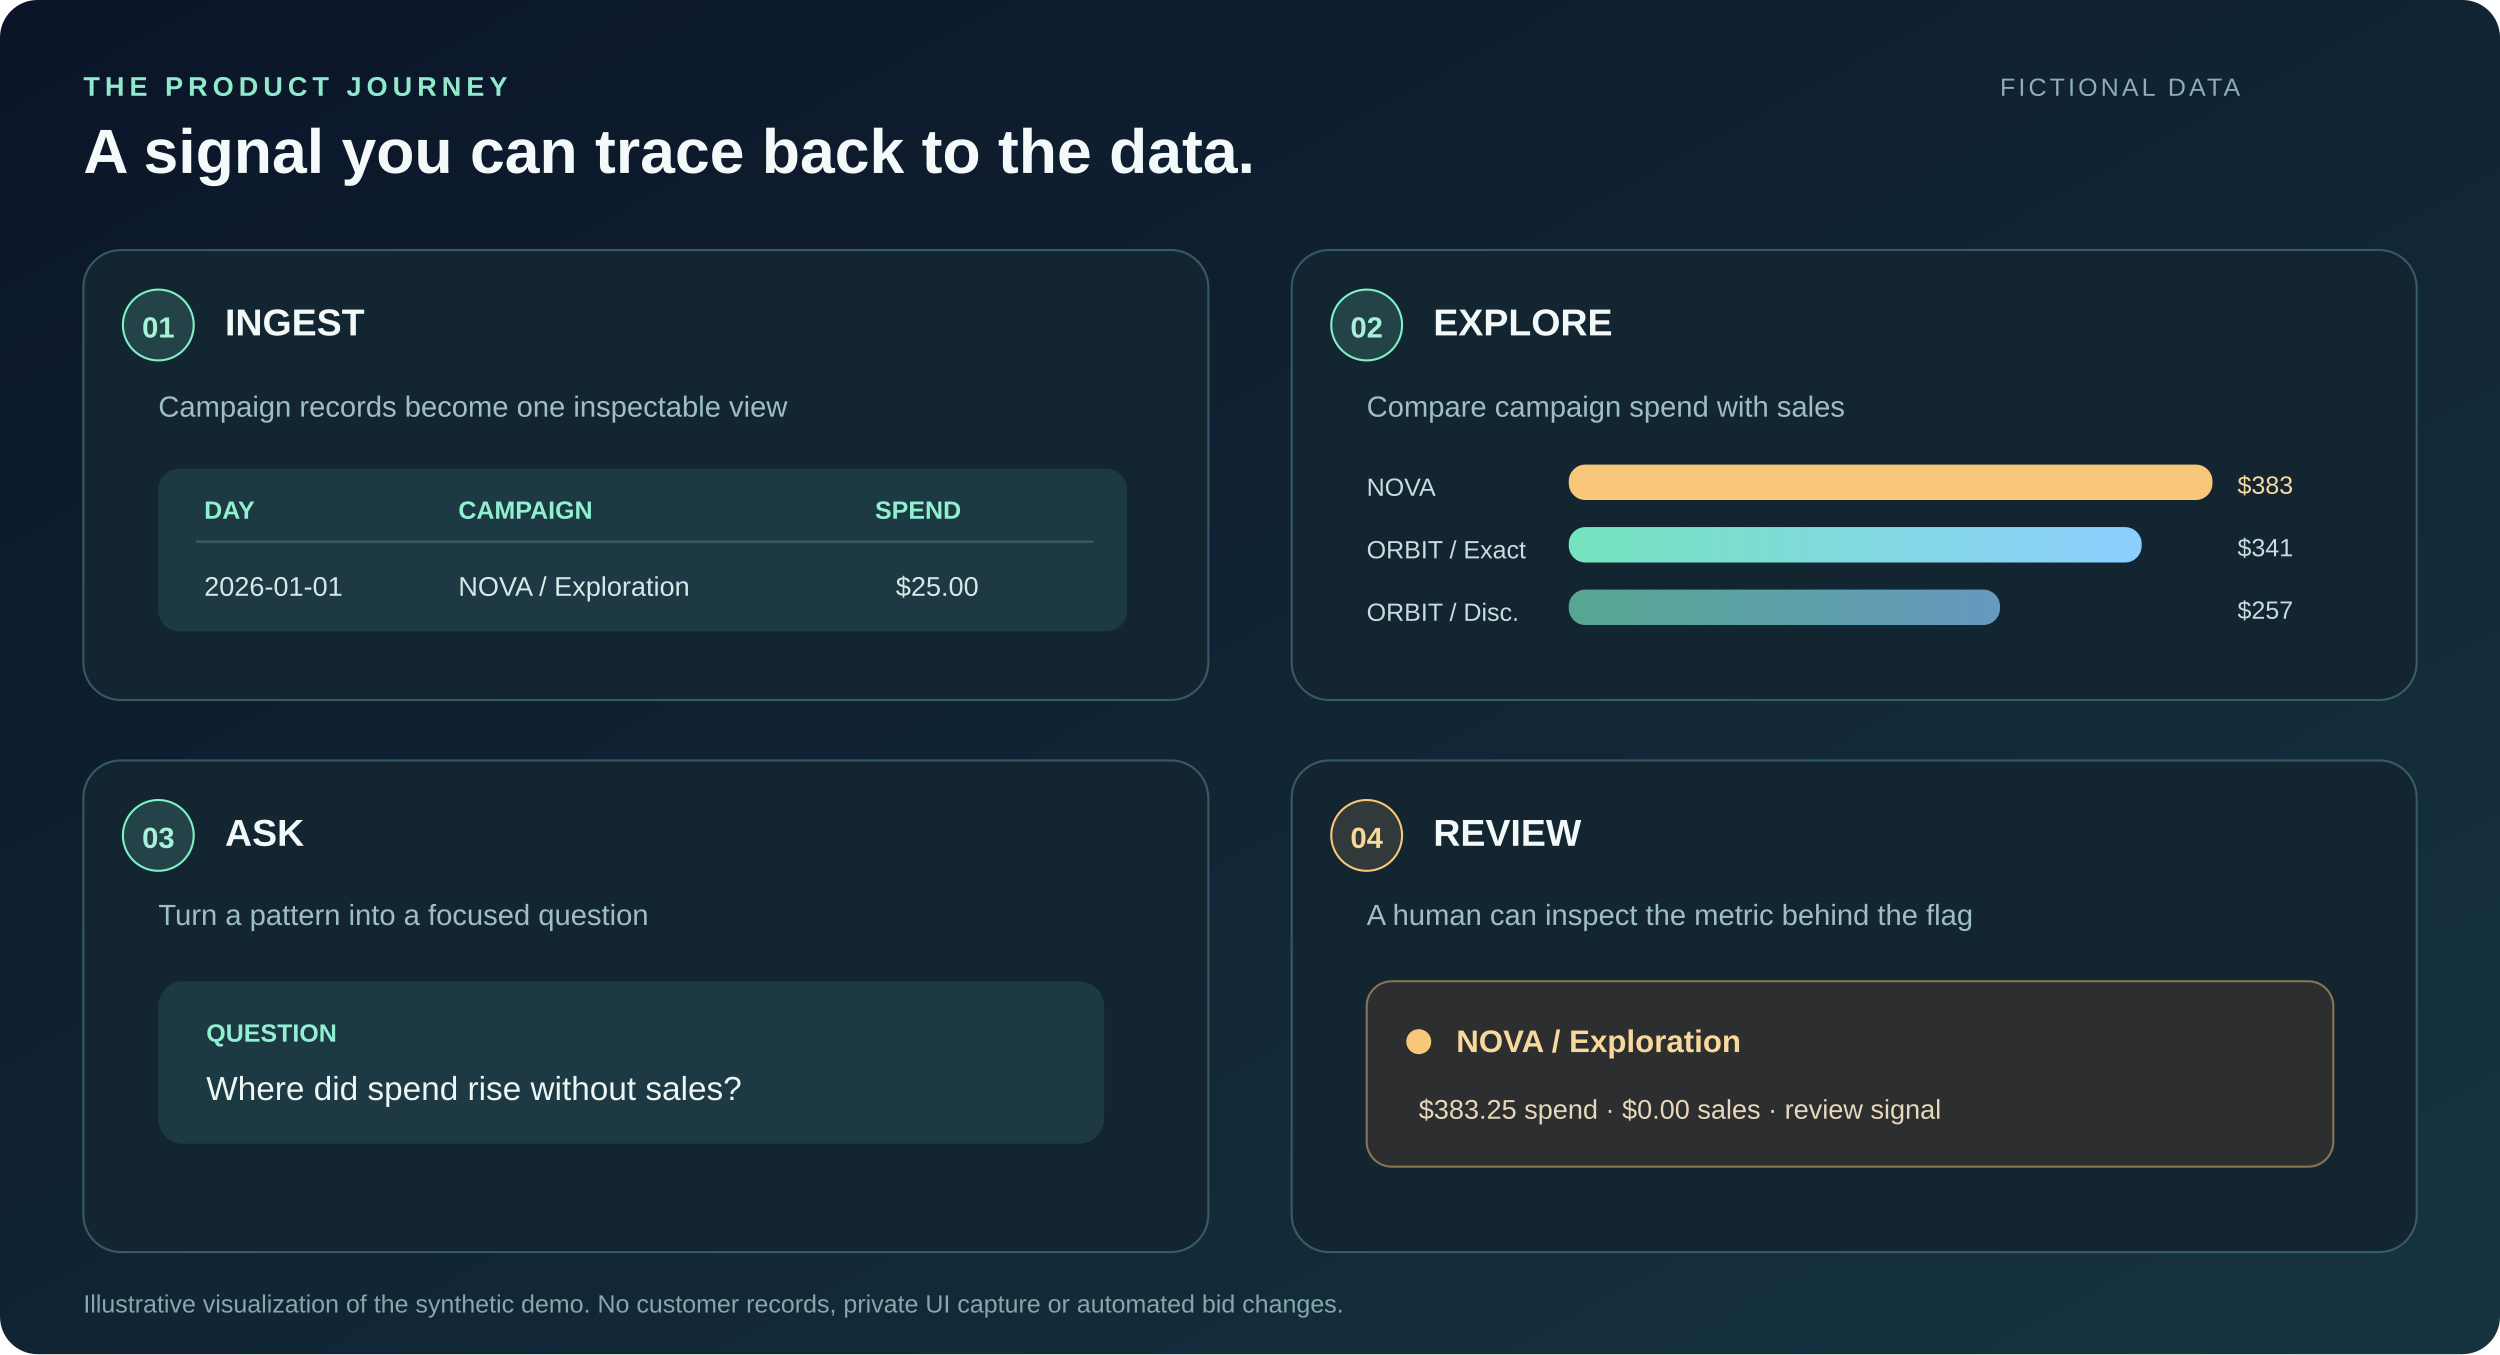
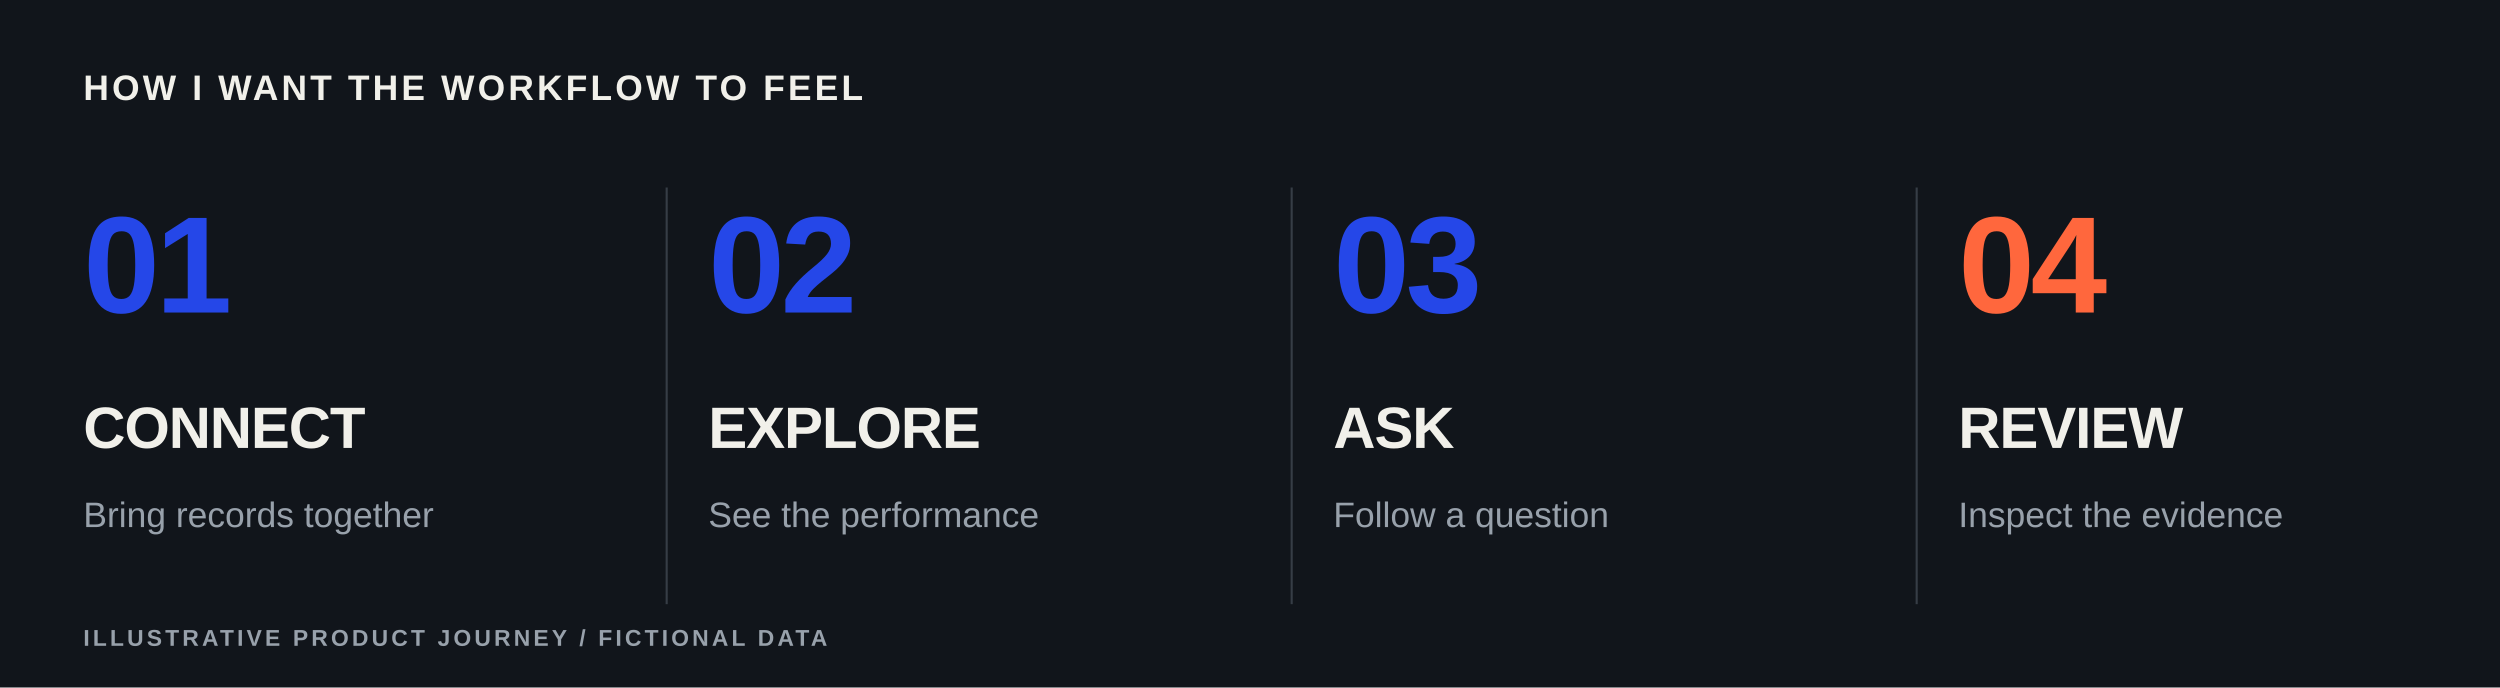
- <svg xmlns="http://www.w3.org/2000/svg" width="1200" height="650" viewBox="0 0 1200 650" role="img" aria-labelledby="title desc">
-   <defs>
-     <linearGradient id="bg" x2="1" y2="1">
-       <stop stop-color="#0B1428" />
-       <stop offset="1" stop-color="#163440" />
-     </linearGradient>
-     <linearGradient id="mint" x2="1">
-       <stop stop-color="#75E3BD" />
-       <stop offset="1" stop-color="#8CCEFF" />
-     </linearGradient>
-   </defs>
-   <rect width="1200" height="650" rx="18" fill="url(#bg)" />
-   <text x="40" y="46" fill="#8FEACB" font-family="Arial,sans-serif" font-size="13" font-weight="700" letter-spacing="2.4">THE PRODUCT JOURNEY</text>
-   <text x="40" y="83" fill="#F4FAF9" font-family="Arial,sans-serif" font-size="30" font-weight="700">A signal you can trace back to the data.</text>
-   <text x="960" y="46" fill="#8DAEB4" font-family="Arial,sans-serif" font-size="12" letter-spacing="1.5">FICTIONAL DATA</text>
-   <g font-family="Arial,sans-serif">
-     <rect x="40" y="120" width="540" height="216" rx="18" fill="#142532" stroke="#4B7980" stroke-opacity=".65" />
-     <circle cx="76" cy="156" r="17" fill="#7EF2C5" fill-opacity=".15" stroke="#7EF2C5" />
-     <text x="76" y="162" text-anchor="middle" fill="#A7F2D7" font-size="14" font-weight="700">01</text>
-     <text x="108" y="161" fill="#F3F9F8" font-size="18" font-weight="700">INGEST</text>
-     <text x="76" y="200" fill="#9EBFC2" font-size="14">Campaign records become one inspectable view</text>
-     <rect x="76" y="225" width="465" height="78" rx="10" fill="#1D3943" />
-     <text x="98" y="249" fill="#90F0D0" font-size="12" font-weight="700">DAY</text>
-     <text x="220" y="249" fill="#90F0D0" font-size="12" font-weight="700">CAMPAIGN</text>
-     <text x="420" y="249" fill="#90F0D0" font-size="12" font-weight="700">SPEND</text>
-     <path d="M94 260 H525" stroke="#5D848A" stroke-opacity=".5" />
-     <text x="98" y="286" fill="#D6E9E8" font-size="13">2026-01-01</text>
-     <text x="220" y="286" fill="#D6E9E8" font-size="13">NOVA / Exploration</text>
-     <text x="430" y="286" fill="#D6E9E8" font-size="13">$25.00</text>
-     <rect x="620" y="120" width="540" height="216" rx="18" fill="#142532" stroke="#4B7980" stroke-opacity=".65" />
-     <circle cx="656" cy="156" r="17" fill="#7EF2C5" fill-opacity=".15" stroke="#7EF2C5" />
-     <text x="656" y="162" text-anchor="middle" fill="#A7F2D7" font-size="14" font-weight="700">02</text>
-     <text x="688" y="161" fill="#F3F9F8" font-size="18" font-weight="700">EXPLORE</text>
-     <text x="656" y="200" fill="#9EBFC2" font-size="14">Compare campaign spend with sales</text>
-     <text x="656" y="238" fill="#C8DDDF" font-size="12">NOVA</text>
-     <rect x="753" y="223" width="309" height="17" rx="8" fill="#F8C779" />
-     <text x="1074" y="237" fill="#F5D99F" font-size="12">$383</text>
-     <text x="656" y="268" fill="#C8DDDF" font-size="12">ORBIT / Exact</text>
-     <rect x="753" y="253" width="275" height="17" rx="8" fill="url(#mint)" />
-     <text x="1074" y="267" fill="#C8DDDF" font-size="12">$341</text>
-     <text x="656" y="298" fill="#C8DDDF" font-size="12">ORBIT / Disc.</text>
-     <rect x="753" y="283" width="207" height="17" rx="8" fill="url(#mint)" opacity=".68" />
-     <text x="1074" y="297" fill="#C8DDDF" font-size="12">$257</text>
-     <rect x="40" y="365" width="540" height="236" rx="18" fill="#142532" stroke="#4B7980" stroke-opacity=".65" />
-     <circle cx="76" cy="401" r="17" fill="#7EF2C5" fill-opacity=".15" stroke="#7EF2C5" />
-     <text x="76" y="407" text-anchor="middle" fill="#A7F2D7" font-size="14" font-weight="700">03</text>
-     <text x="108" y="406" fill="#F3F9F8" font-size="18" font-weight="700">ASK</text>
-     <text x="76" y="444" fill="#9EBFC2" font-size="14">Turn a pattern into a focused question</text>
-     <rect x="76" y="471" width="454" height="78" rx="12" fill="#1D3943" />
-     <text x="99" y="500" fill="#90F0D0" font-size="12" font-weight="700">QUESTION</text>
-     <text x="99" y="528" fill="#ECF7F5" font-size="16">Where did spend rise without sales?</text>
-     <rect x="620" y="365" width="540" height="236" rx="18" fill="#142532" stroke="#4B7980" stroke-opacity=".65" />
-     <circle cx="656" cy="401" r="17" fill="#F8C779" fill-opacity=".13" stroke="#F8C779" />
-     <text x="656" y="407" text-anchor="middle" fill="#F8D99B" font-size="14" font-weight="700">04</text>
-     <text x="688" y="406" fill="#F3F9F8" font-size="18" font-weight="700">REVIEW</text>
-     <text x="656" y="444" fill="#9EBFC2" font-size="14">A human can inspect the metric behind the flag</text>
-     <rect x="656" y="471" width="464" height="89" rx="12" fill="#4E3D2B" fill-opacity=".42" stroke="#F8C779" stroke-opacity=".48" />
-     <circle cx="681" cy="500" r="6" fill="#F8C779" />
-     <text x="699" y="505" fill="#F8D99B" font-size="15" font-weight="700">NOVA / Exploration</text>
-     <text x="681" y="537" fill="#E8D8BB" font-size="13">$383.25 spend · $0.00 sales · review signal</text>
-   </g>
-   <text x="40" y="630" fill="#86A7AB" font-family="Arial,sans-serif" font-size="12">Illustrative visualization of the synthetic demo. No customer records, private UI capture or automated bid changes.</text>
+ <svg xmlns="http://www.w3.org/2000/svg" width="1200" height="330" viewBox="0 0 1200 330" role="img" aria-labelledby="title desc">
+   <rect x="0" y="0" width="1200" height="330" rx="0" fill="#11151B" stroke="none" />
+   <text x="40" y="48" fill="#F1F0EA" font-family="Arial,Helvetica,sans-serif" font-size="17" font-weight="700" letter-spacing="1.5">HOW I WANT THE WORKFLOW TO FEEL</text>
+   <text x="40" y="150" fill="#2547E8" font-family="Arial,Helvetica,sans-serif" font-size="66" font-weight="800" letter-spacing="-2">01</text>
+   <text x="40" y="215" fill="#F1F0EA" font-family="Arial,Helvetica,sans-serif" font-size="28" font-weight="700" letter-spacing="-0.5">CONNECT</text>
+   <text x="40" y="253" fill="#98A1AB" font-family="Arial,Helvetica,sans-serif" font-size="17" font-weight="400" letter-spacing="0">Bring records together</text>
+   <path d="M320 90 L320 290" stroke="#363D46" stroke-width="1" fill="none" />
+   <text x="340" y="150" fill="#2547E8" font-family="Arial,Helvetica,sans-serif" font-size="66" font-weight="800" letter-spacing="-2">02</text>
+   <text x="340" y="215" fill="#F1F0EA" font-family="Arial,Helvetica,sans-serif" font-size="28" font-weight="700" letter-spacing="-0.5">EXPLORE</text>
+   <text x="340" y="253" fill="#98A1AB" font-family="Arial,Helvetica,sans-serif" font-size="17" font-weight="400" letter-spacing="0">See the performance</text>
+   <path d="M620 90 L620 290" stroke="#363D46" stroke-width="1" fill="none" />
+   <text x="640" y="150" fill="#2547E8" font-family="Arial,Helvetica,sans-serif" font-size="66" font-weight="800" letter-spacing="-2">03</text>
+   <text x="640" y="215" fill="#F1F0EA" font-family="Arial,Helvetica,sans-serif" font-size="28" font-weight="700" letter-spacing="-0.5">ASK</text>
+   <text x="640" y="253" fill="#98A1AB" font-family="Arial,Helvetica,sans-serif" font-size="17" font-weight="400" letter-spacing="0">Follow a question</text>
+   <path d="M920 90 L920 290" stroke="#363D46" stroke-width="1" fill="none" />
+   <text x="940" y="150" fill="#FF673D" font-family="Arial,Helvetica,sans-serif" font-size="66" font-weight="800" letter-spacing="-2">04</text>
+   <text x="940" y="215" fill="#F1F0EA" font-family="Arial,Helvetica,sans-serif" font-size="28" font-weight="700" letter-spacing="-0.5">REVIEW</text>
+   <text x="940" y="253" fill="#98A1AB" font-family="Arial,Helvetica,sans-serif" font-size="17" font-weight="400" letter-spacing="0">Inspect the evidence</text>
+   <text x="40" y="310" fill="#98A1AB" font-family="Arial,Helvetica,sans-serif" font-size="11" font-weight="700" letter-spacing="1.5">ILLUSTRATIVE PRODUCT JOURNEY / FICTIONAL DATA</text>
</svg>
